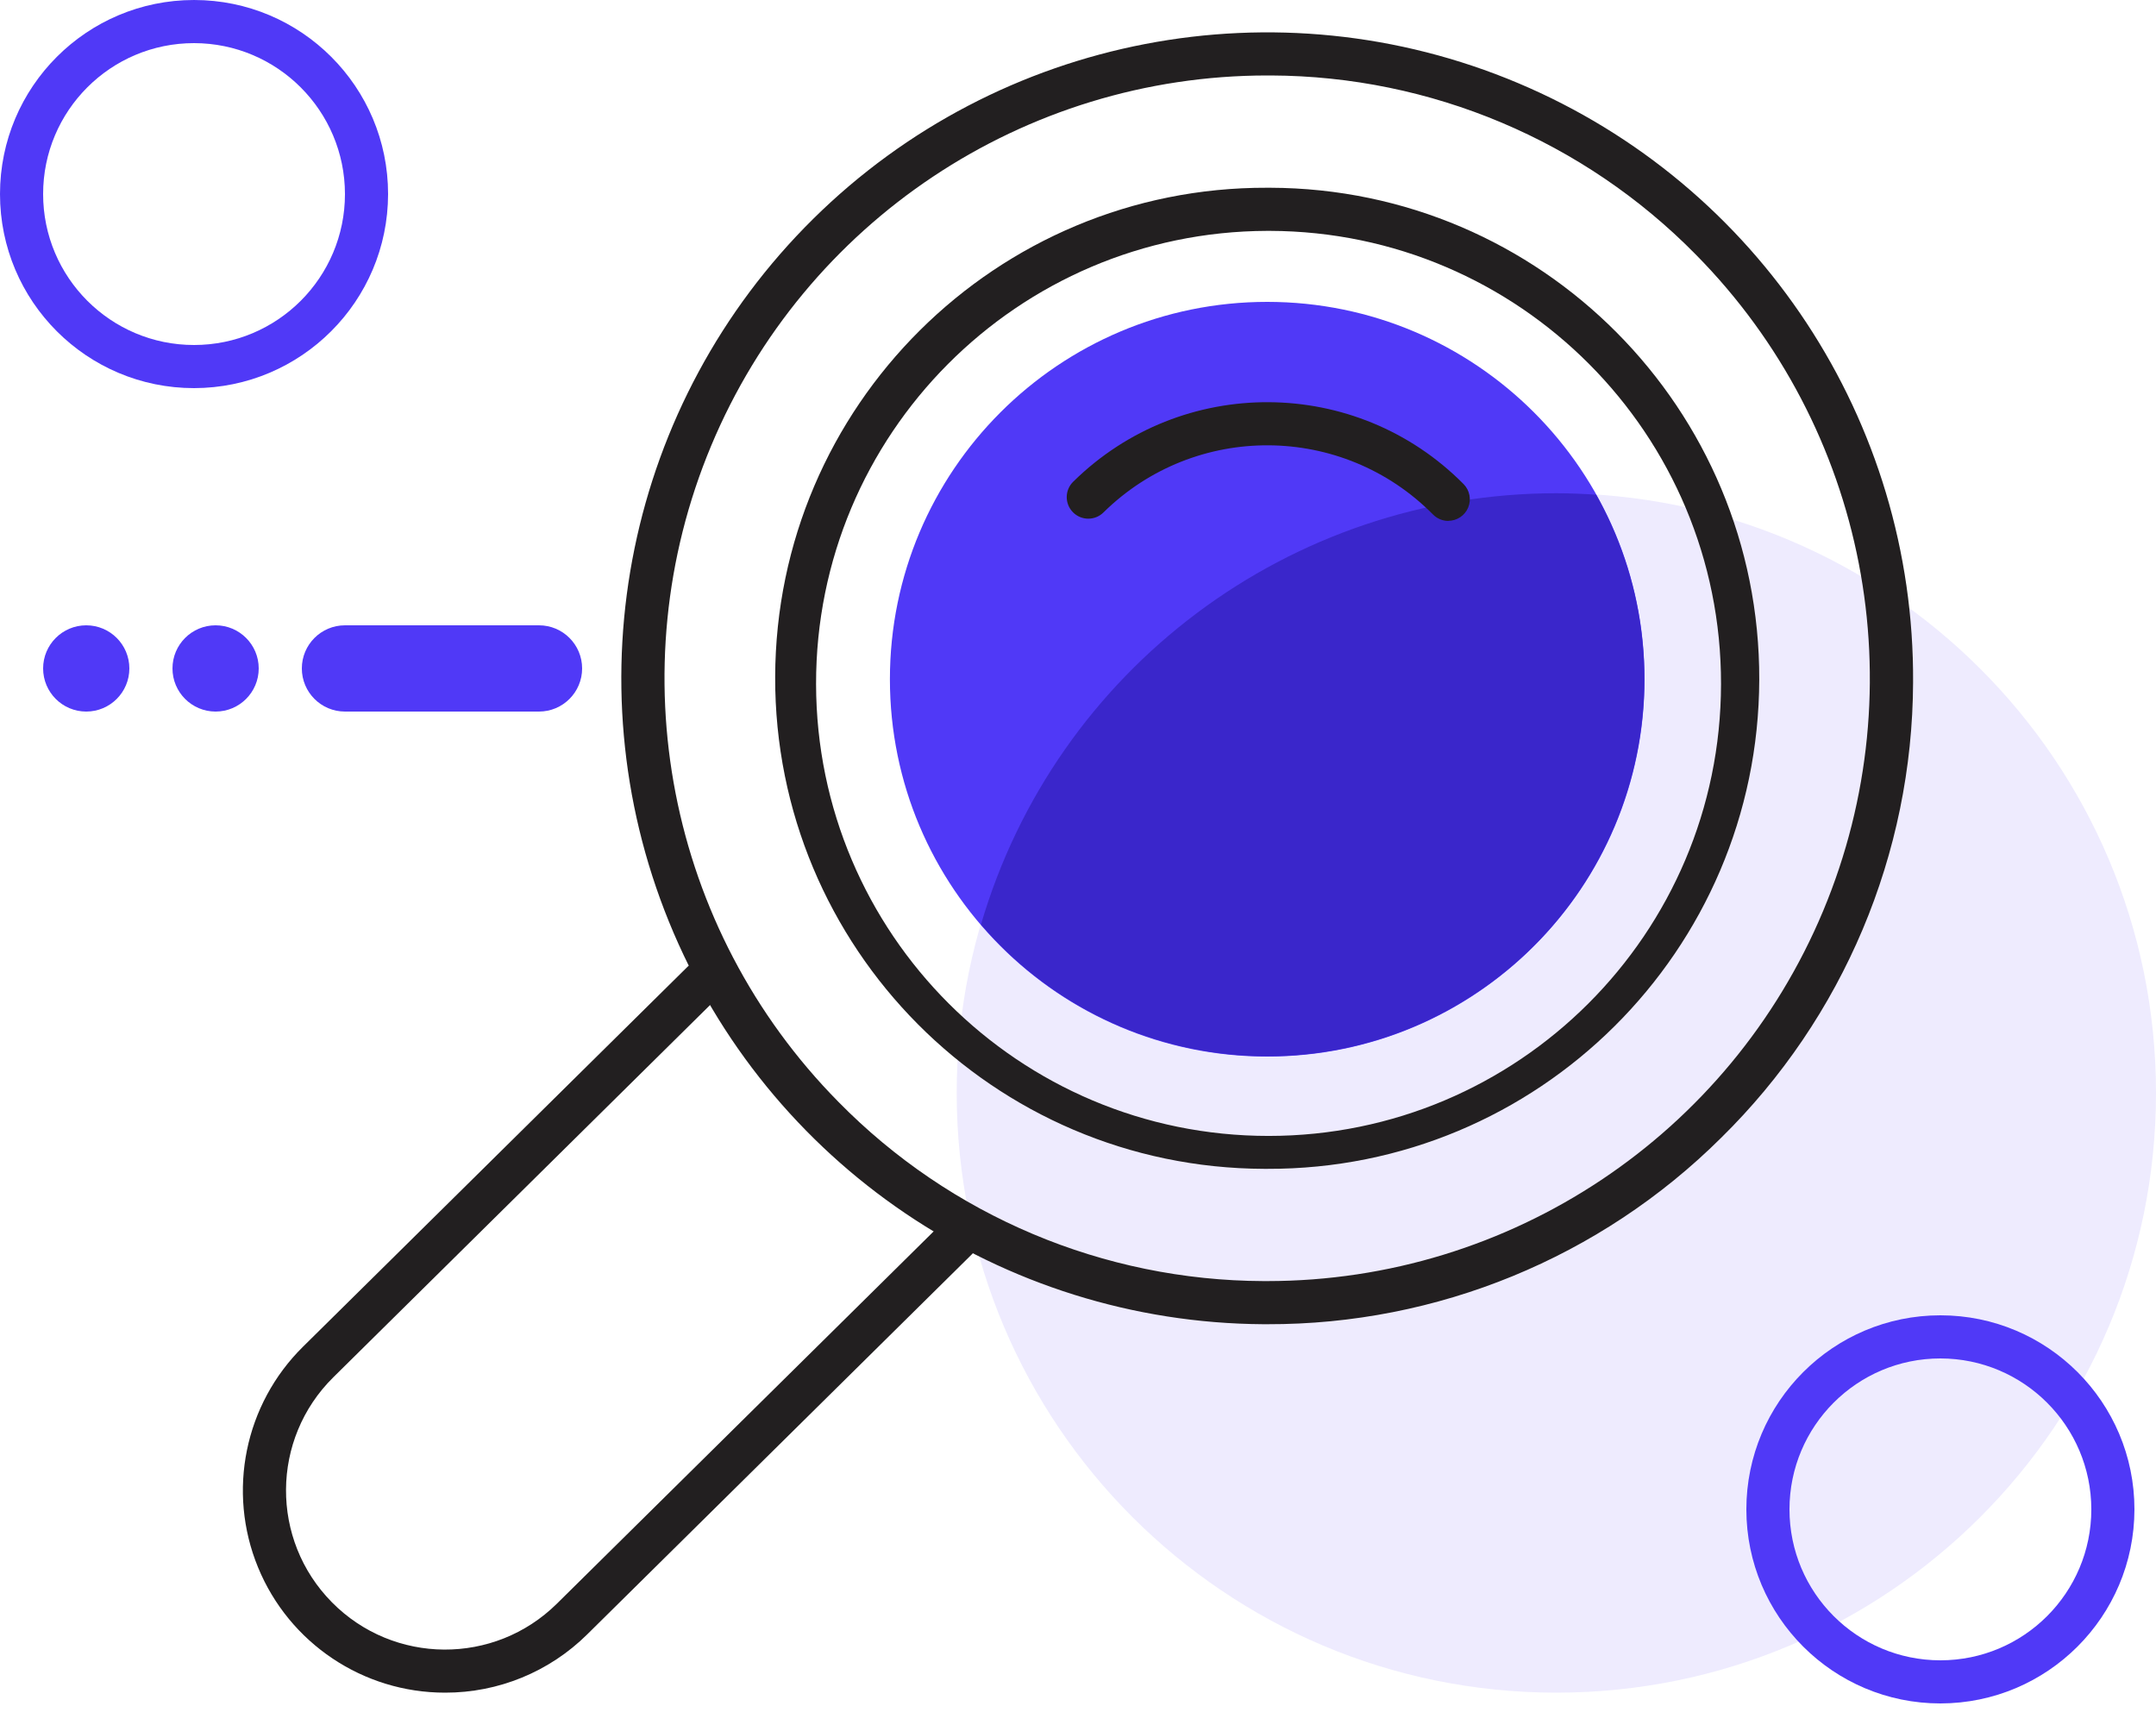
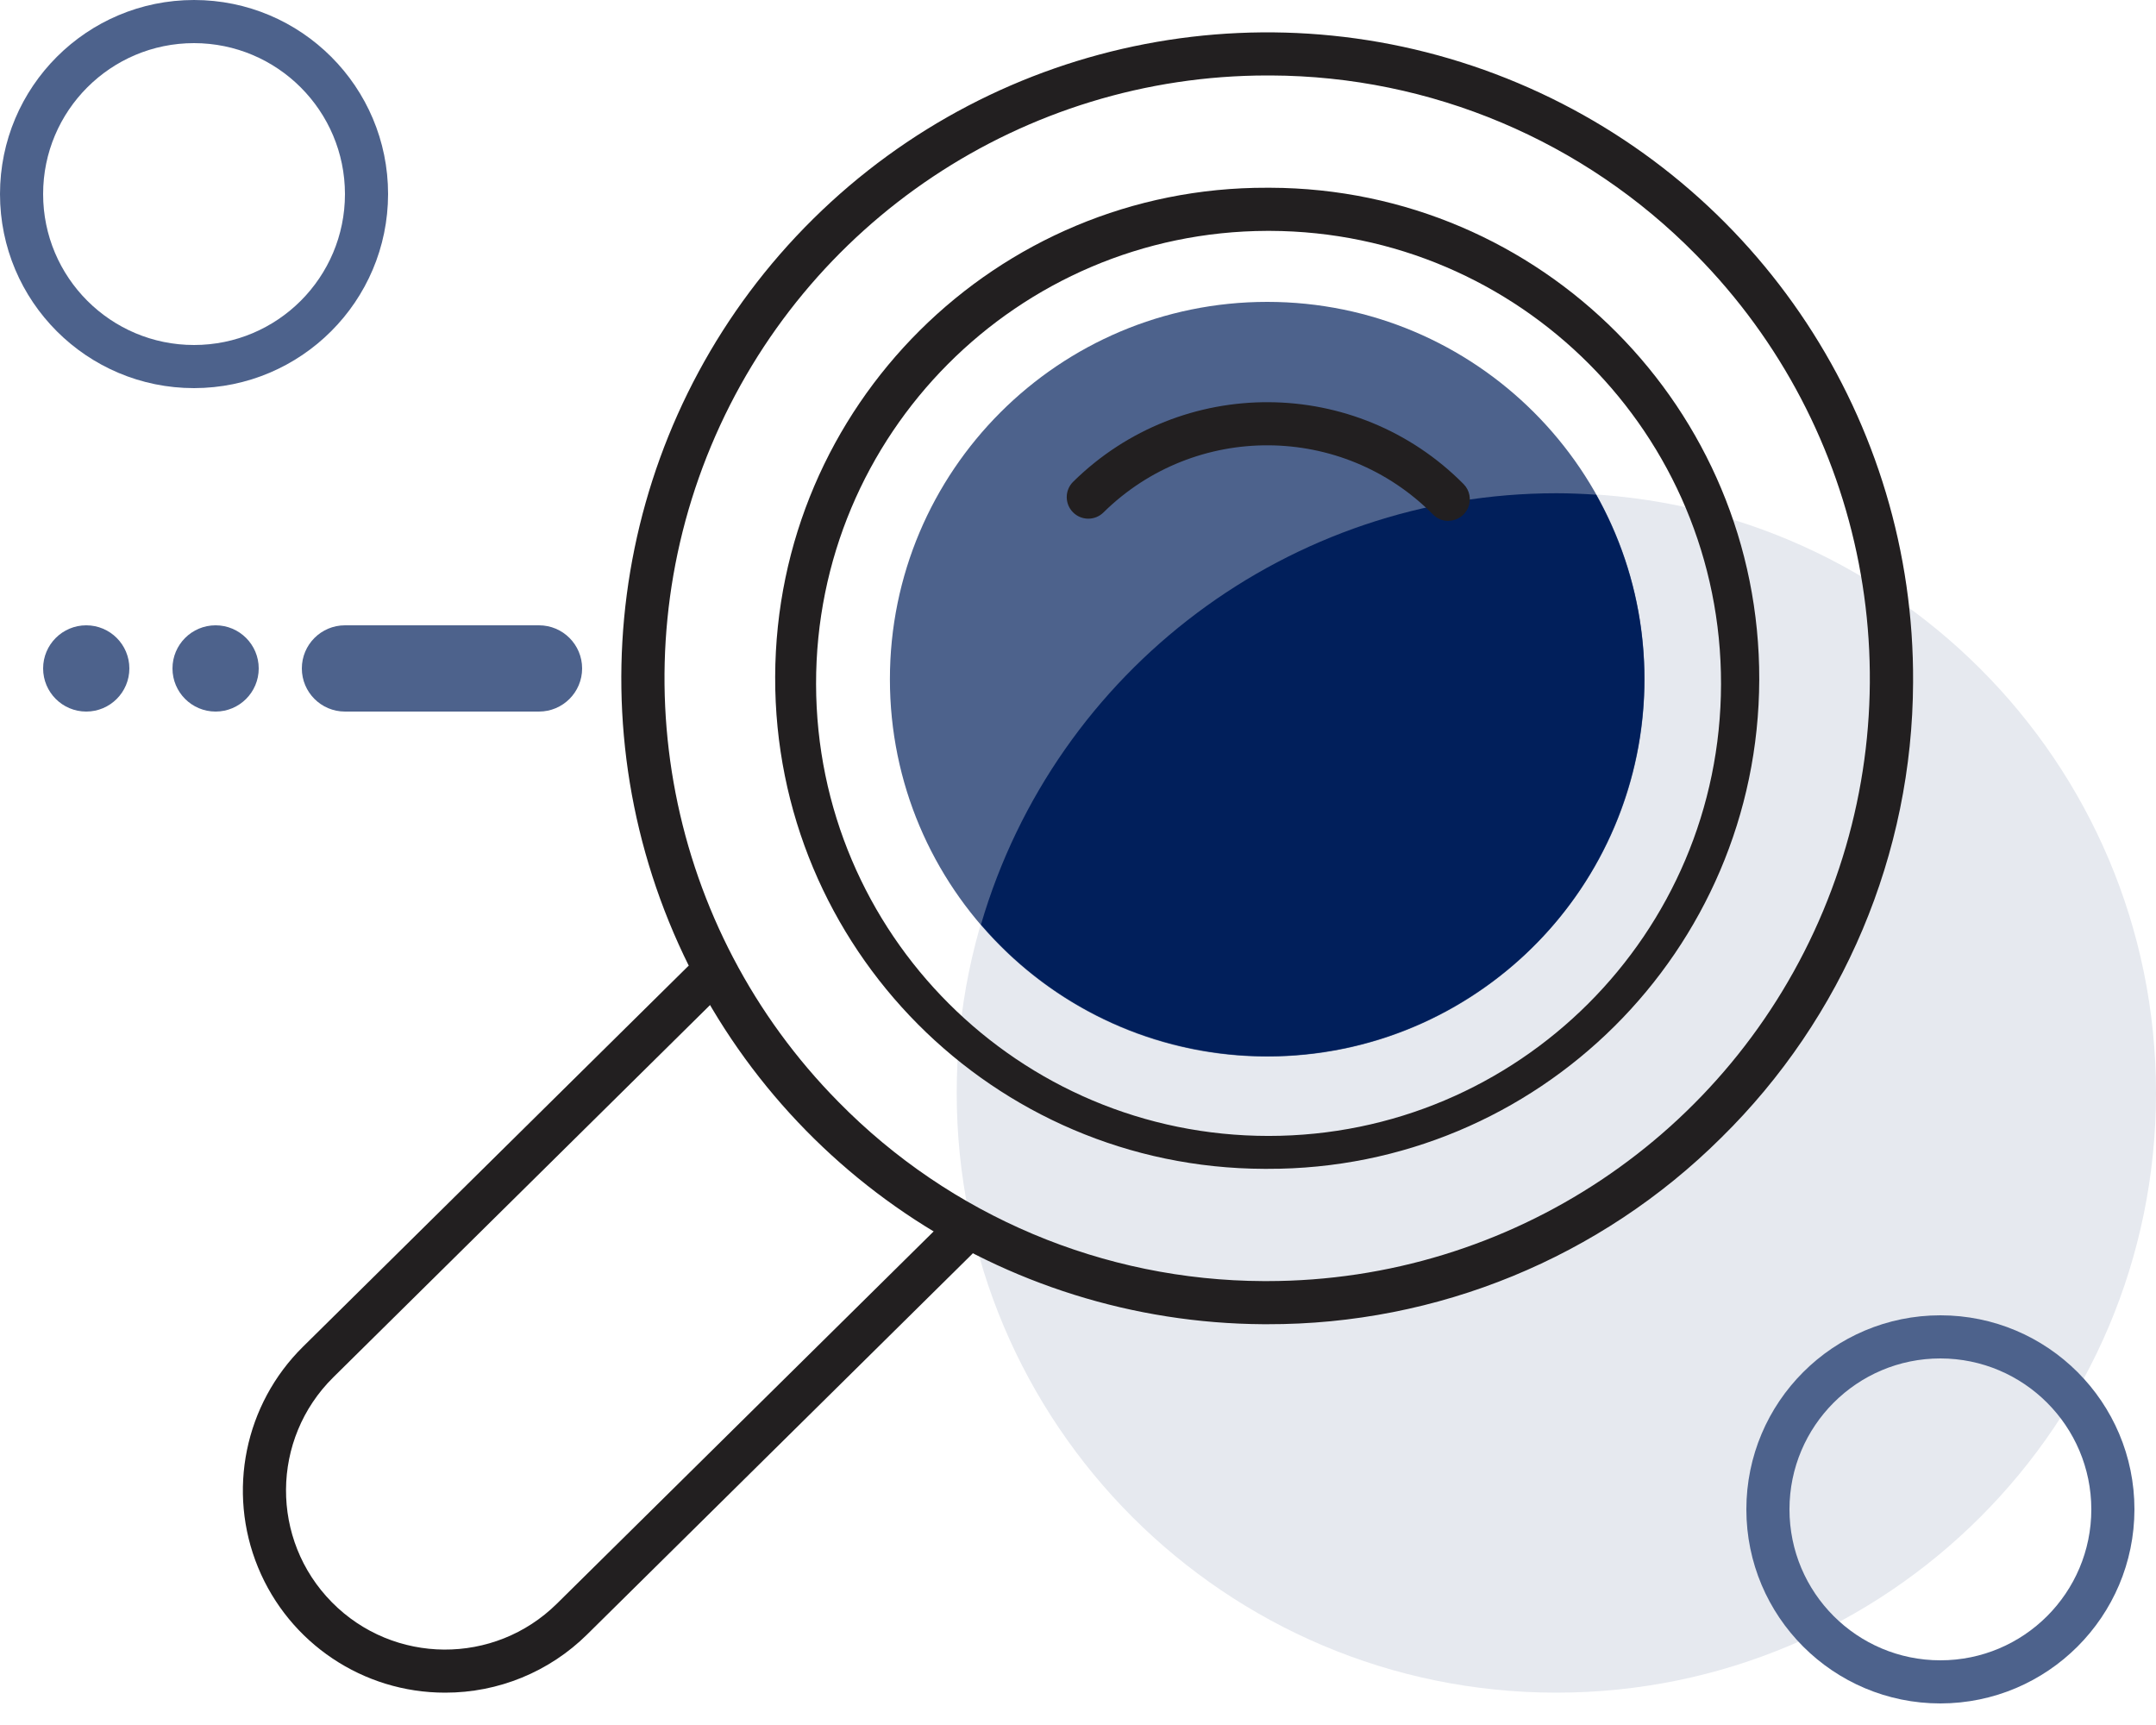
<svg xmlns="http://www.w3.org/2000/svg" id="Layer_1" data-name="Layer 1" viewBox="0 0 100 80">
-   <rect x="14" y="29" width="13" height="4" rx="2" style="fill:#5039f7" />
-   <circle cx="10" cy="31" r="2" style="fill:#5039f7" />
-   <circle cx="4" cy="31" r="2" style="fill:#5039f7" />
-   <circle cx="72.187" cy="50.687" r="27.813" style="fill:#eeebfe" />
-   <circle cx="58.776" cy="31.5" r="17.5" style="fill:#5039f7" />
-   <path d="M45.5,42.876A17.488,17.488,0,0,0,74.033,22.943c-.611-.041-1.225-.068-1.846-.068A27.818,27.818,0,0,0,45.5,42.876Z" style="fill:#3a26cb" />
+   <rect x="14" y="29" width="13" height="4" rx="2" style="fill:#4d628c" />
+   <circle cx="10" cy="31" r="2" style="fill:#4d628c" />
+   <circle cx="4" cy="31" r="2" style="fill:#4d628c" />
+   <circle cx="72.187" cy="50.687" r="27.813" style="fill:#e6e9ef" />
+   <circle cx="58.776" cy="31.5" r="17.5" style="fill:#4d628c" />
+   <path d="M45.5,42.876A17.488,17.488,0,0,0,74.033,22.943c-.611-.041-1.225-.068-1.846-.068A27.818,27.818,0,0,0,45.5,42.876Z" style="fill:#011F5B" />
  <path d="M58.781,61.413h-.189A29.956,29.956,0,0,1,37.724,10.145a29.958,29.958,0,0,1,51.009,21.5A29.766,29.766,0,0,1,79.828,52.77h0A29.759,29.759,0,0,1,58.781,61.413ZM58.771,3.5A27.956,27.956,0,0,0,38.887,51.1,27.771,27.771,0,0,0,58.6,59.413h.177a27.956,27.956,0,0,0,19.885-47.6A27.779,27.779,0,0,0,58.948,3.5ZM79.126,52.058h0Z" style="fill:#221f20" />
  <path d="M58.78,54.207h-.144a22.75,22.75,0,0,1,.136-45.5h.144a22.75,22.75,0,0,1-.136,45.5Zm-.007-43.5a20.987,20.987,0,1,0,.13,0Z" style="fill:#221f20" />
  <path d="M67.177,24.159a1,1,0,0,1-.712-.3,10.82,10.82,0,0,0-15.284-.093,1,1,0,0,1-1.406-1.423,12.821,12.821,0,0,1,18.113.111,1,1,0,0,1-.711,1.7Z" style="fill:#221f20" />
  <path d="M20.646,78.5a9.373,9.373,0,0,1-6.591-16.045L31.9,44.825a1,1,0,0,1,1.4,1.424L15.46,63.874a7.377,7.377,0,1,0,10.369,10.5L43.672,56.746a1,1,0,1,1,1.406,1.424L27.234,75.8A9.345,9.345,0,0,1,20.646,78.5Z" style="fill:#221f20" />
-   <path d="M90,79a9,9,0,1,1,9-9A9.01,9.01,0,0,1,90,79Zm0-16a7,7,0,1,0,7,7A7.008,7.008,0,0,0,90,63Z" style="fill:#5039f7" />
-   <path d="M9,18a9,9,0,1,1,9-9A9.011,9.011,0,0,1,9,18ZM9,2a7,7,0,1,0,7,7A7.008,7.008,0,0,0,9,2Z" style="fill:#5039f7" />
+   <path d="M90,79a9,9,0,1,1,9-9A9.01,9.01,0,0,1,90,79Zm0-16a7,7,0,1,0,7,7A7.008,7.008,0,0,0,90,63Z" style="fill:#4d628c" />
+   <path d="M9,18a9,9,0,1,1,9-9A9.011,9.011,0,0,1,9,18ZM9,2a7,7,0,1,0,7,7A7.008,7.008,0,0,0,9,2Z" style="fill:#4d628c" />
</svg>
